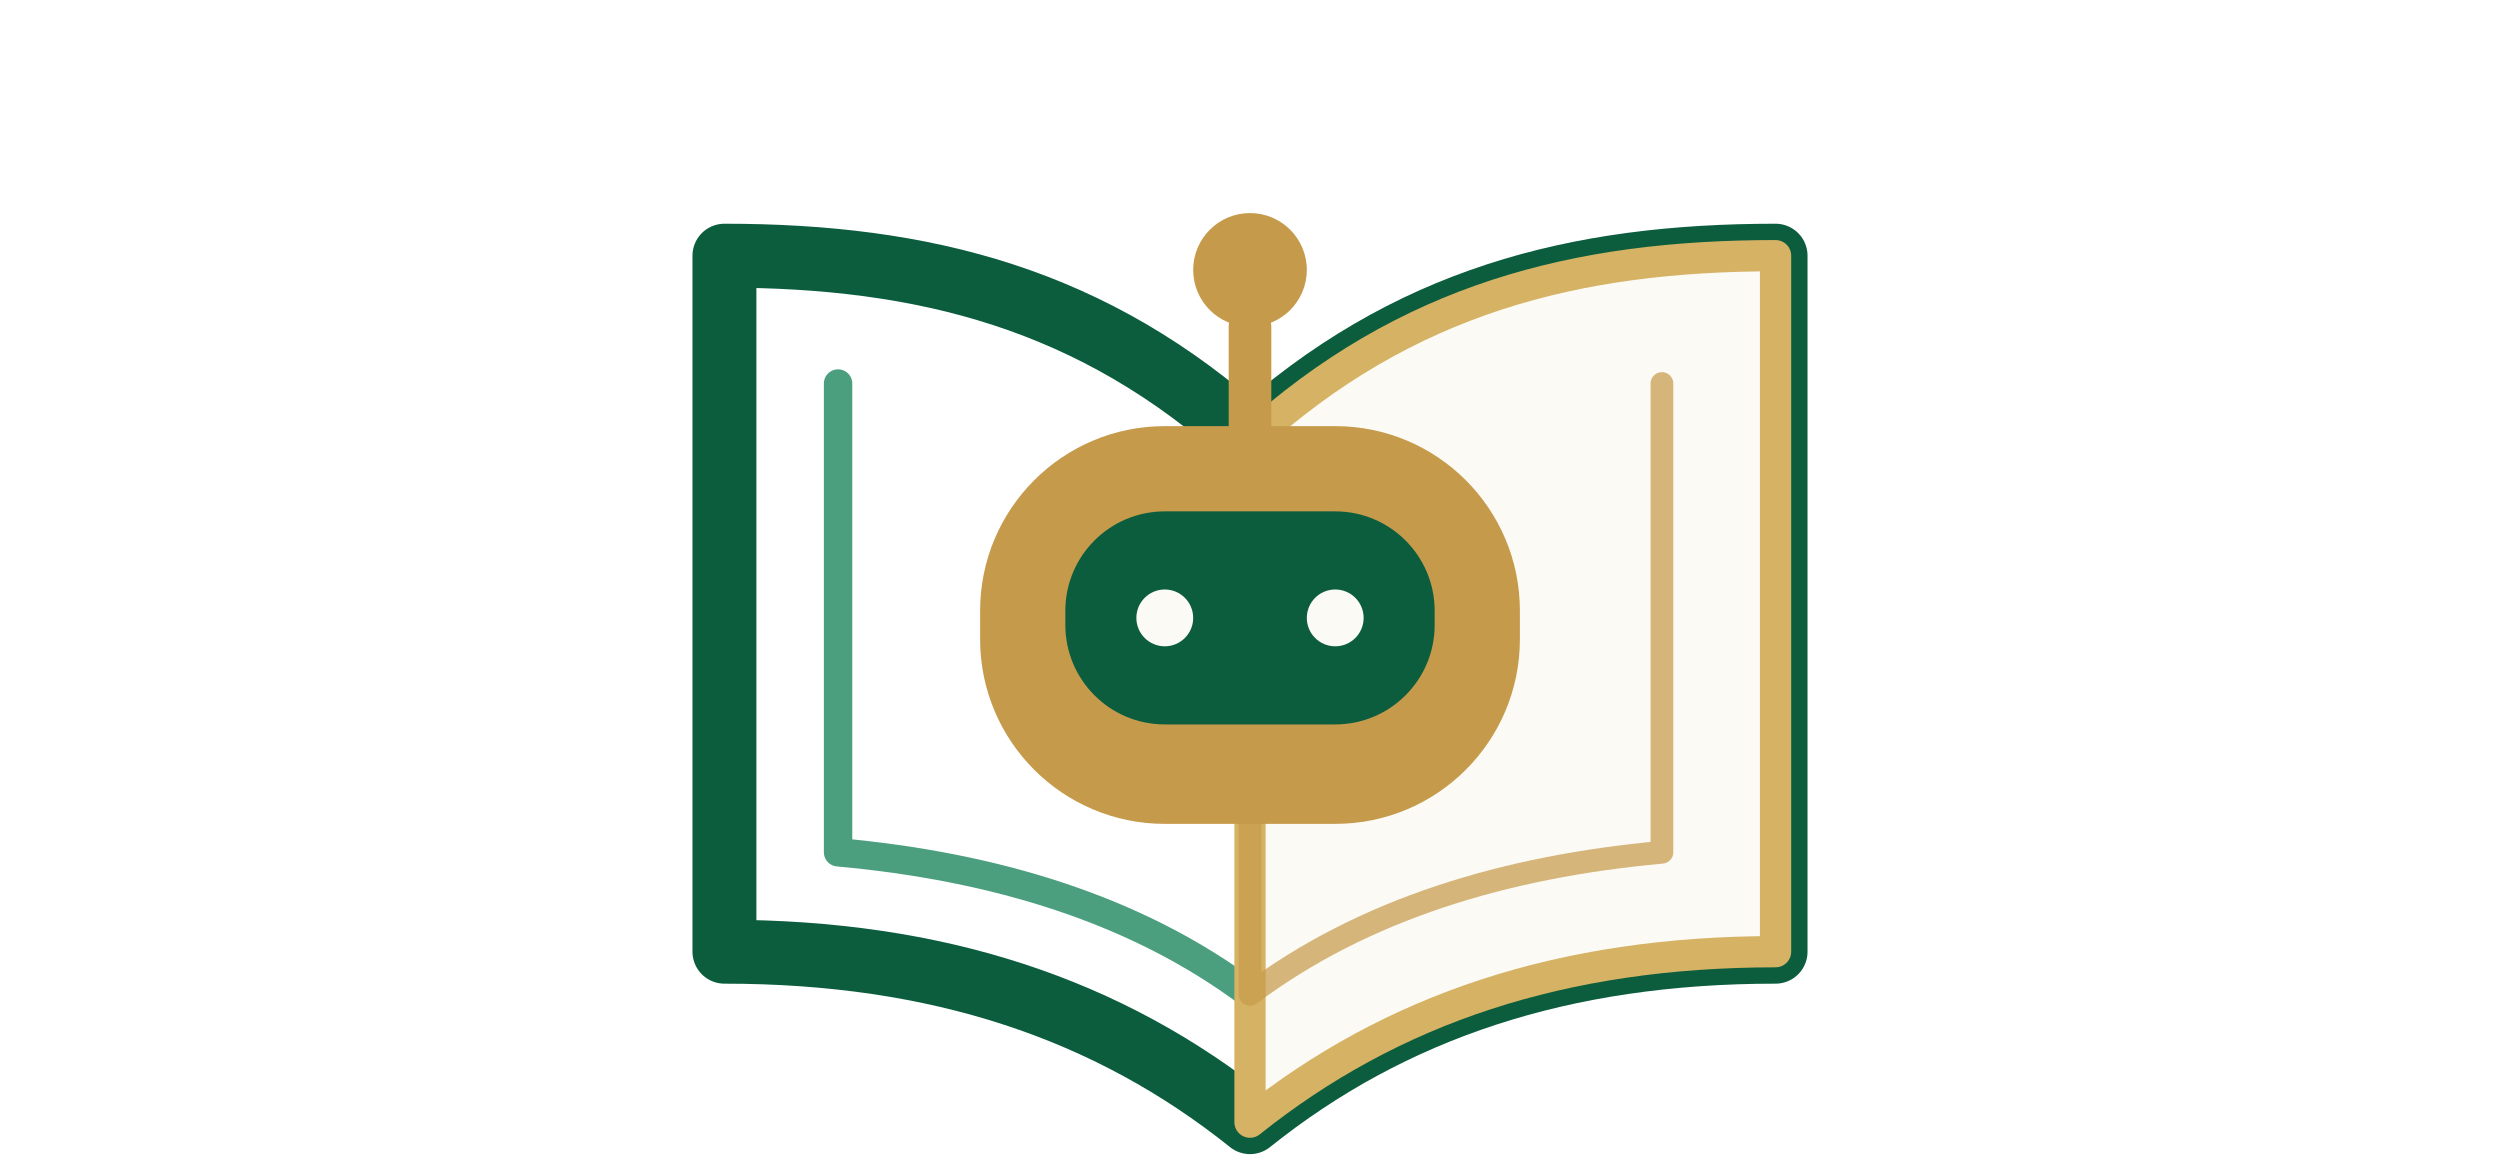
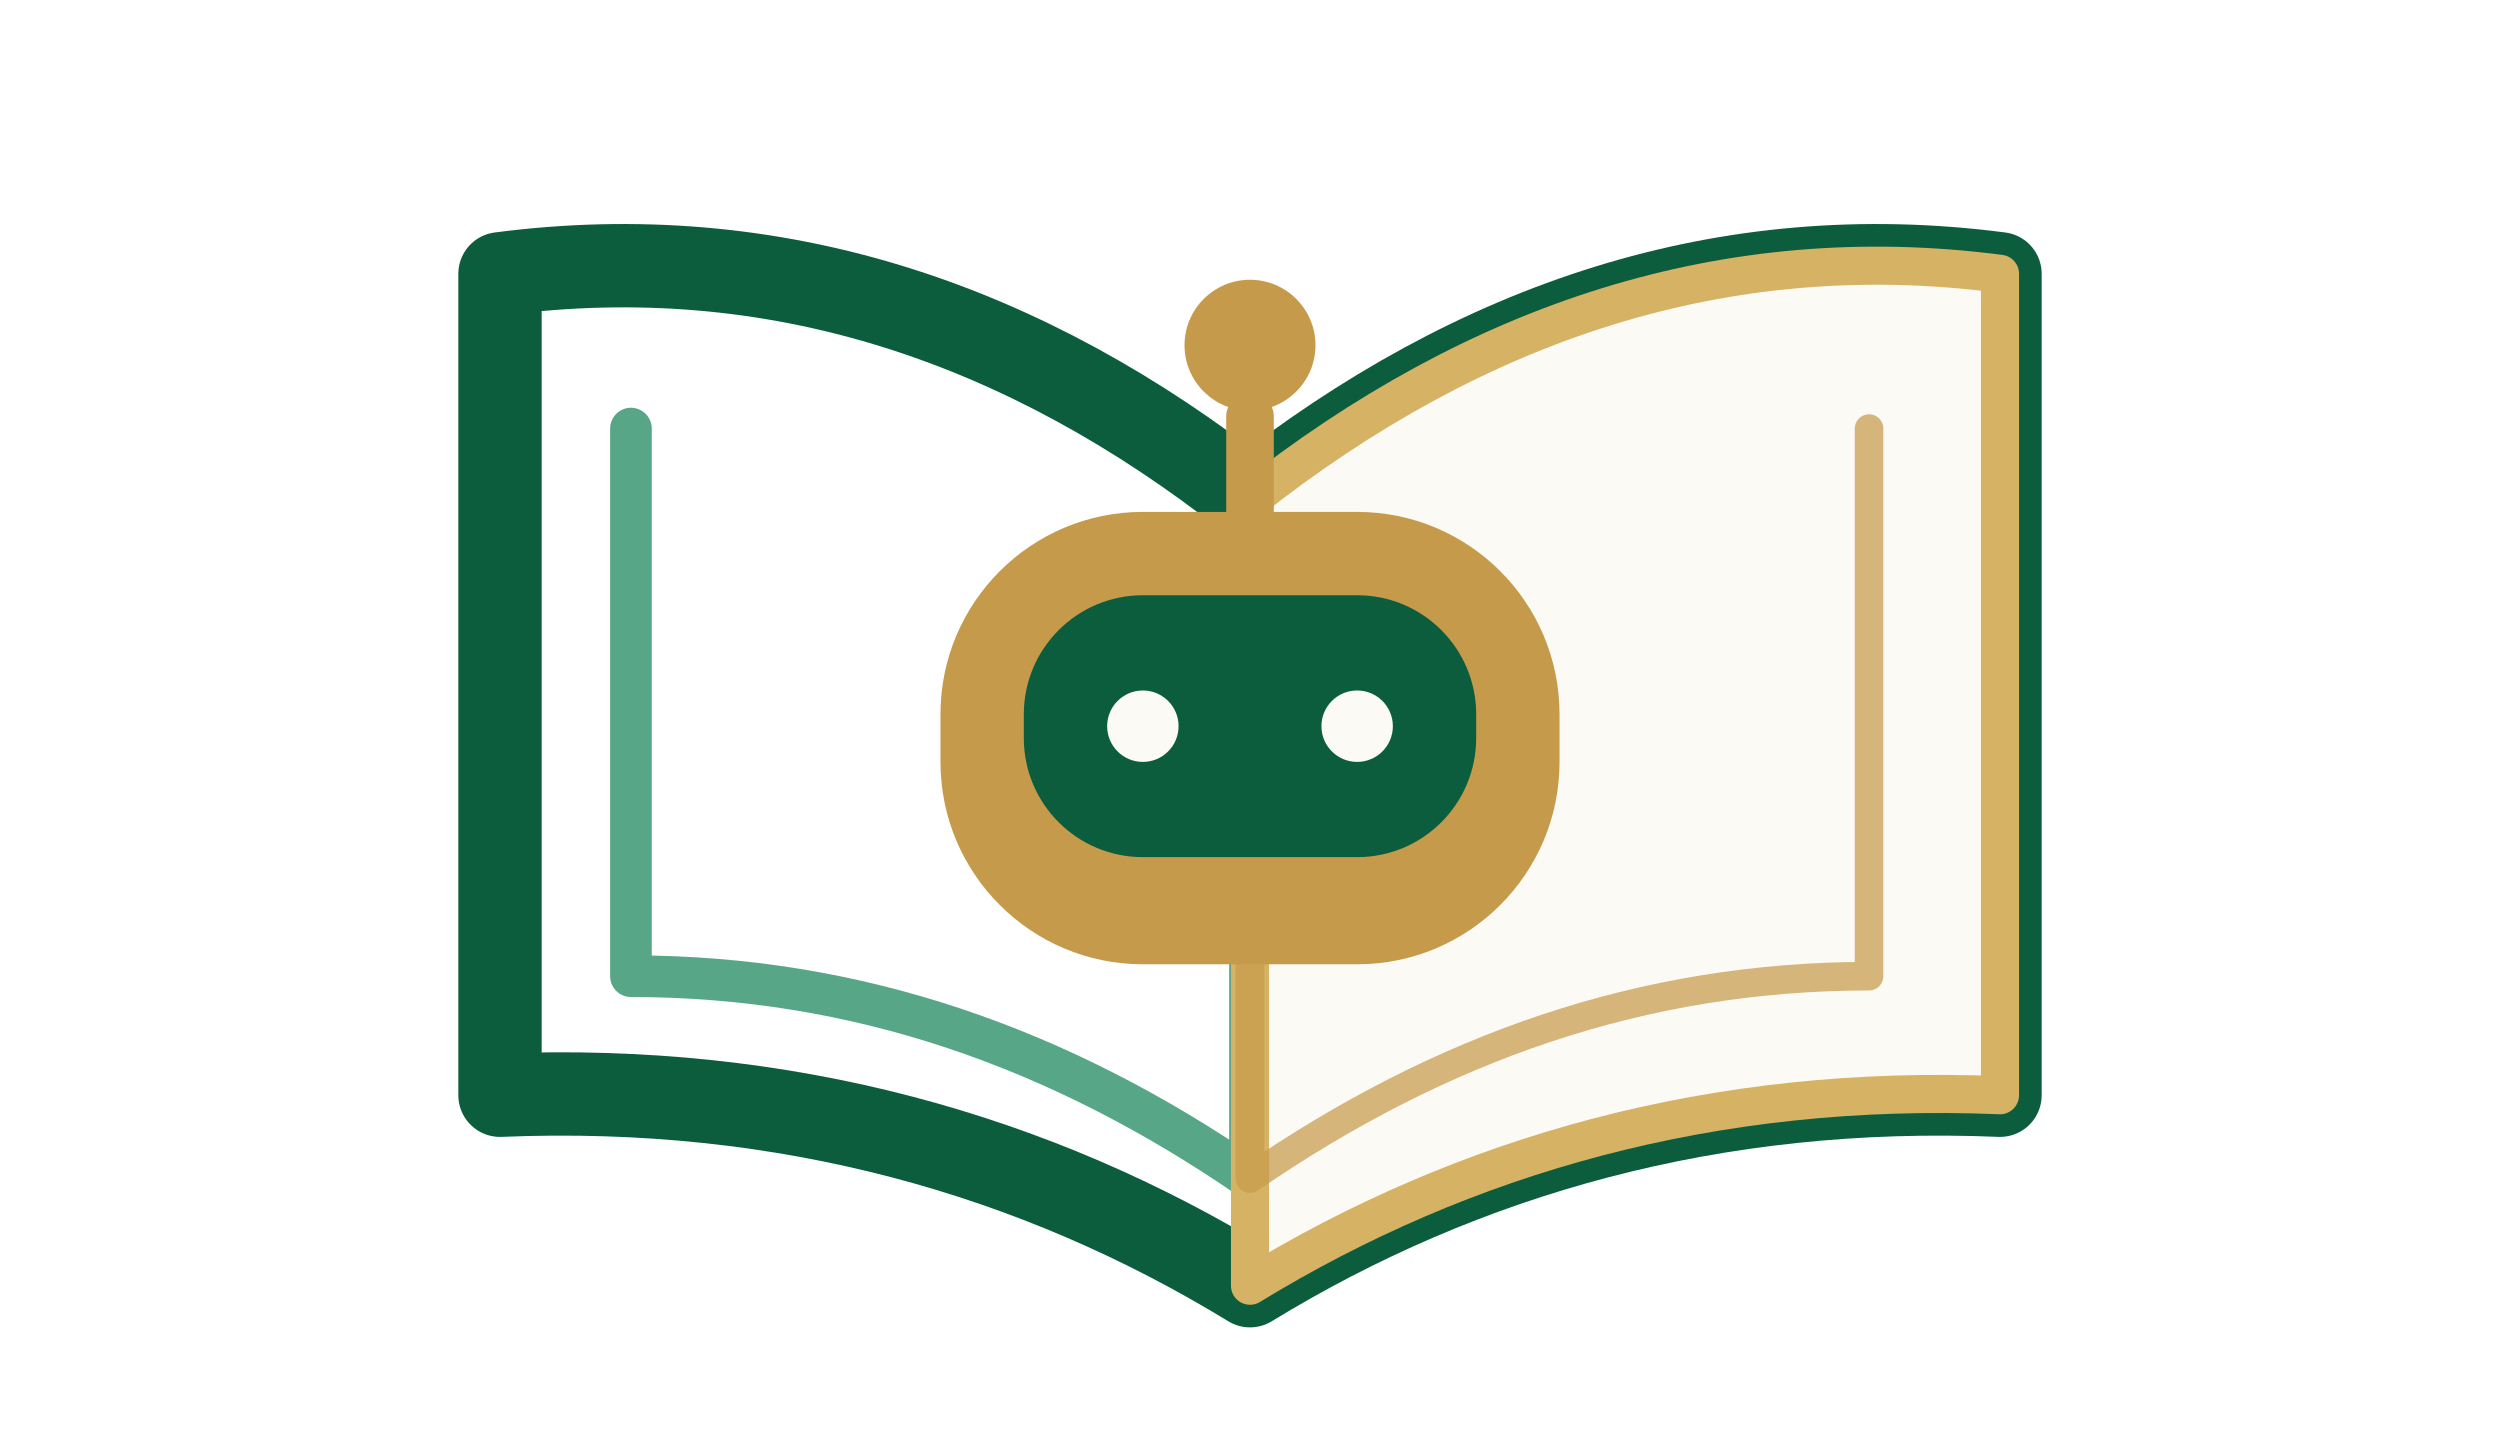
- <svg xmlns="http://www.w3.org/2000/svg" viewBox="0 0 176 82" fill="none" role="img" aria-labelledby="title desc">
+ <svg xmlns="http://www.w3.org/2000/svg" viewBox="0 0 210 120" fill="none" role="img" aria-labelledby="title desc">
  <style>
    .turning-page {
      transform-box: view-box;
-       transform-origin: 88px 48px;
+       transform-origin: 105px 65px;
      animation: page-flip 3.8s cubic-bezier(.55,.08,.32,1) infinite;
    }
    .eyes {
      transform-box: fill-box;
      transform-origin: center;
      animation: eye-story 3.8s ease-in-out infinite;
    }
    @keyframes page-flip {
      0%, 10% {
        opacity: 0;
        transform: scaleX(1) skewY(0);
      }
      14% {
        opacity: 1;
        transform: scaleX(1) skewY(0);
      }
      38% {
        opacity: 1;
        transform: scaleX(.06) skewY(-3deg);
      }
      60% {
        opacity: 1;
        transform: scaleX(-1) skewY(0);
      }
      68% {
        opacity: 0;
        transform: scaleX(-1) skewY(0);
      }
      69%, 100% {
        opacity: 0;
        transform: scaleX(1) skewY(0);
      }
    }
    @keyframes eye-story {
      0%, 15%, 19%, 21%, 40%, 46%, 68%, 74%, 81%, 83%, 100% {
        transform: translateX(0) scaleY(1);
      }
      17% { transform: translateX(0) scaleY(.12); }
-       24%, 37% { transform: translateX(1.5px) scaleY(1); }
-       50%, 65% { transform: translateX(-1.5px) scaleY(1); }
+       24%, 37% { transform: translateX(2px) scaleY(1); }
+       50%, 65% { transform: translateX(-2px) scaleY(1); }
      79% { transform: translateX(0) scaleY(.12); }
    }
    .paused * { animation-play-state: paused !important; }
    @media (prefers-reduced-motion: reduce) {
      * { animation: none !important; }
      .turning-page { opacity: 0; transform: none; }
      .eyes { transform: none; }
    }
  </style>
-   <path d="M51 18c14 0 26 3 37 13 11-10 23-13 37-13v49c-15 0-27 4-37 12-10-8-22-12-37-12Z" stroke="#0B5D3E" stroke-width="4.5" stroke-linecap="round" stroke-linejoin="round" />
-   <path d="M59 27v33c11 1 21 4 29 10m29-43v33c-11 1-21 4-29 10V34" stroke="#18845A" stroke-width="2" stroke-linecap="round" stroke-linejoin="round" opacity=".78" />
+   <path d="M42 23c23-3 44 4 63 19 19-15 40-22 63-19v69c-24-1-45 5-63 16-18-11-39-17-63-16Z" stroke="#0B5D3E" stroke-width="7" stroke-linecap="round" stroke-linejoin="round" />
+   <path d="M53 36v46c19 0 36 6 52 17m52-63v46c-19 0-36 6-52 17V44" stroke="#18845A" stroke-width="3.5" stroke-linecap="round" stroke-linejoin="round" opacity=".72" />
  <g class="turning-page">
-     <path d="M88 31c11-10 23-13 37-13v49c-15 0-27 4-37 12Z" fill="#FBFAF5" stroke="#D6B264" stroke-width="2.2" stroke-linecap="round" stroke-linejoin="round" />
-     <path d="M117 27v33c-11 1-21 4-29 10V34" stroke="#C69A4B" stroke-width="1.6" stroke-linecap="round" stroke-linejoin="round" opacity=".72" />
+     <path d="M105 42c19-15 40-22 63-19v69c-24-1-45 5-63 16Z" fill="#FBFAF5" stroke="#D6B264" stroke-width="3.2" stroke-linecap="round" stroke-linejoin="round" />
+     <path d="M157 36v46c-19 0-36 6-52 17V44" stroke="#C69A4B" stroke-width="2.4" stroke-linecap="round" stroke-linejoin="round" opacity=".72" />
  </g>
-   <path d="M88 30v-7" stroke="#C69A4B" stroke-width="3" stroke-linecap="round" />
-   <circle cx="88" cy="19" r="4" fill="#C69A4B" />
-   <rect x="69" y="30" width="38" height="28" rx="13" fill="#C69A4B" />
-   <rect x="75" y="36" width="26" height="15" rx="7" fill="#0B5D3E" />
+   <path d="M105 44v-9" stroke="#C69A4B" stroke-width="4" stroke-linecap="round" />
+   <circle cx="105" cy="29" r="5.5" fill="#C69A4B" />
+   <rect x="79" y="43" width="52" height="38" rx="17" fill="#C69A4B" />
+   <rect x="86" y="50" width="38" height="22" rx="10" fill="#0B5D3E" />
  <g class="eyes">
-     <circle cx="82" cy="43.5" r="2" fill="#FBFAF5" />
-     <circle cx="94" cy="43.5" r="2" fill="#FBFAF5" />
+     <circle cx="96" cy="61" r="3" fill="#FBFAF5" />
+     <circle cx="114" cy="61" r="3" fill="#FBFAF5" />
  </g>
</svg>
